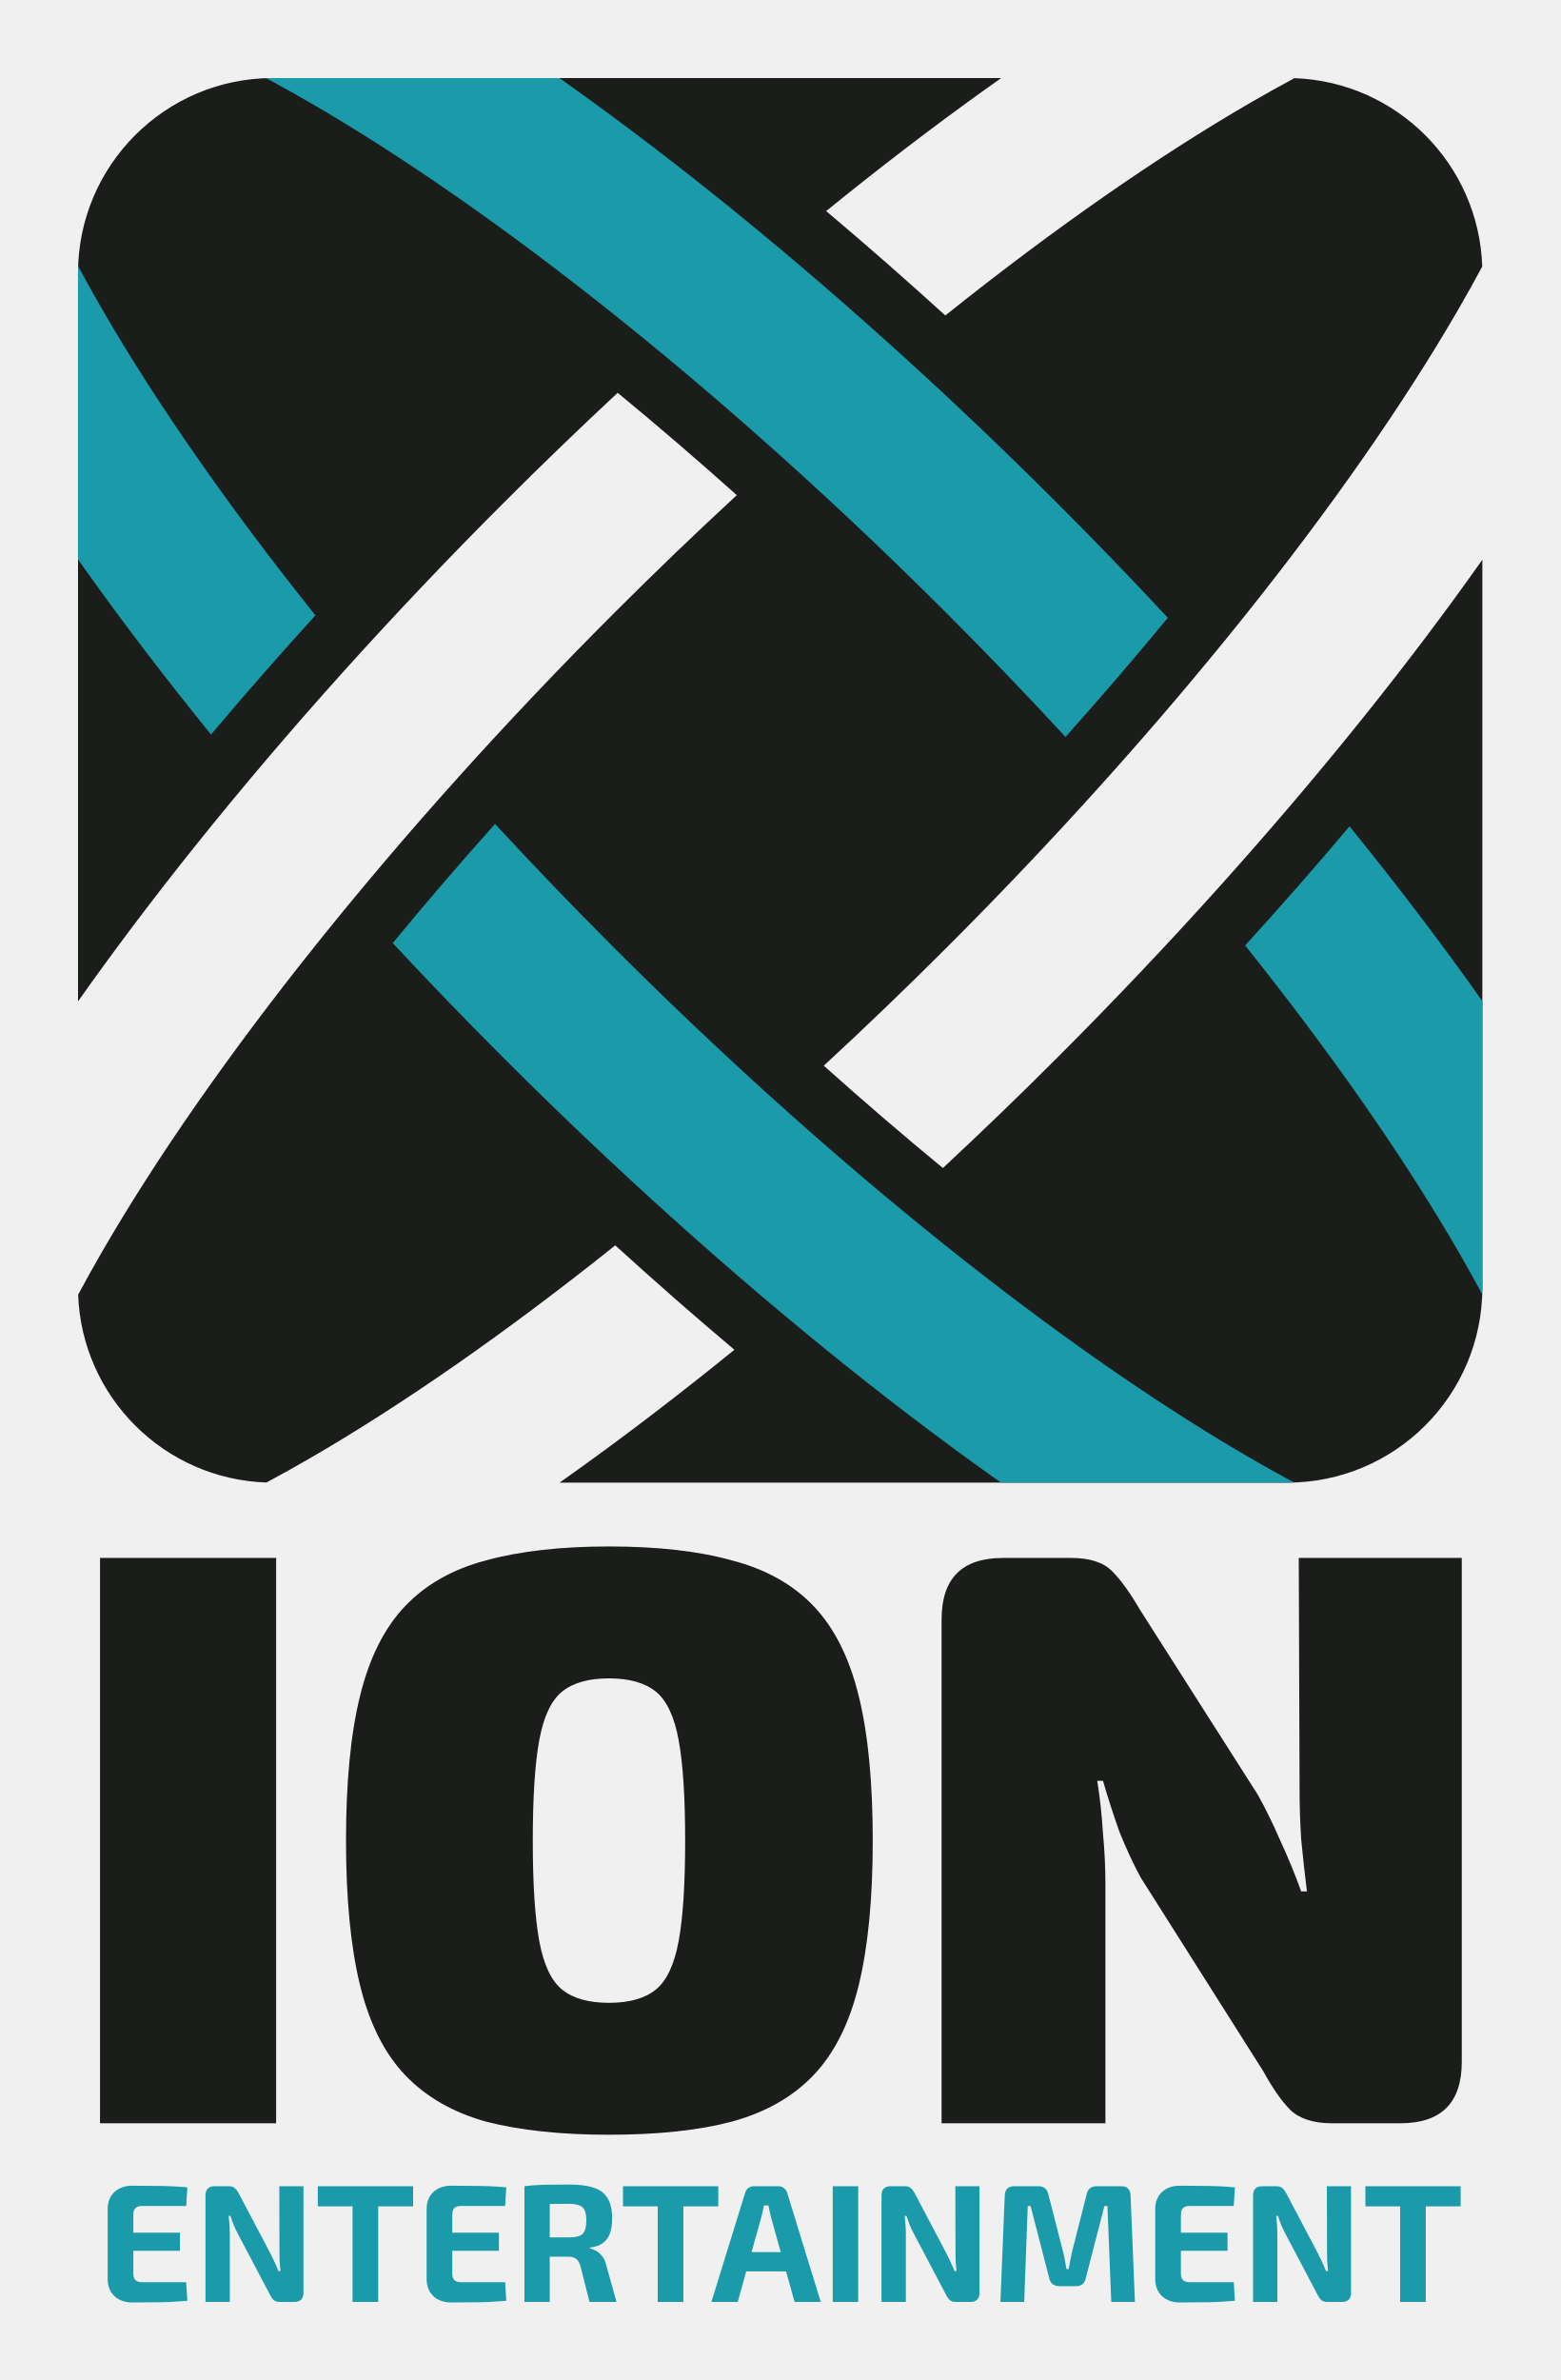
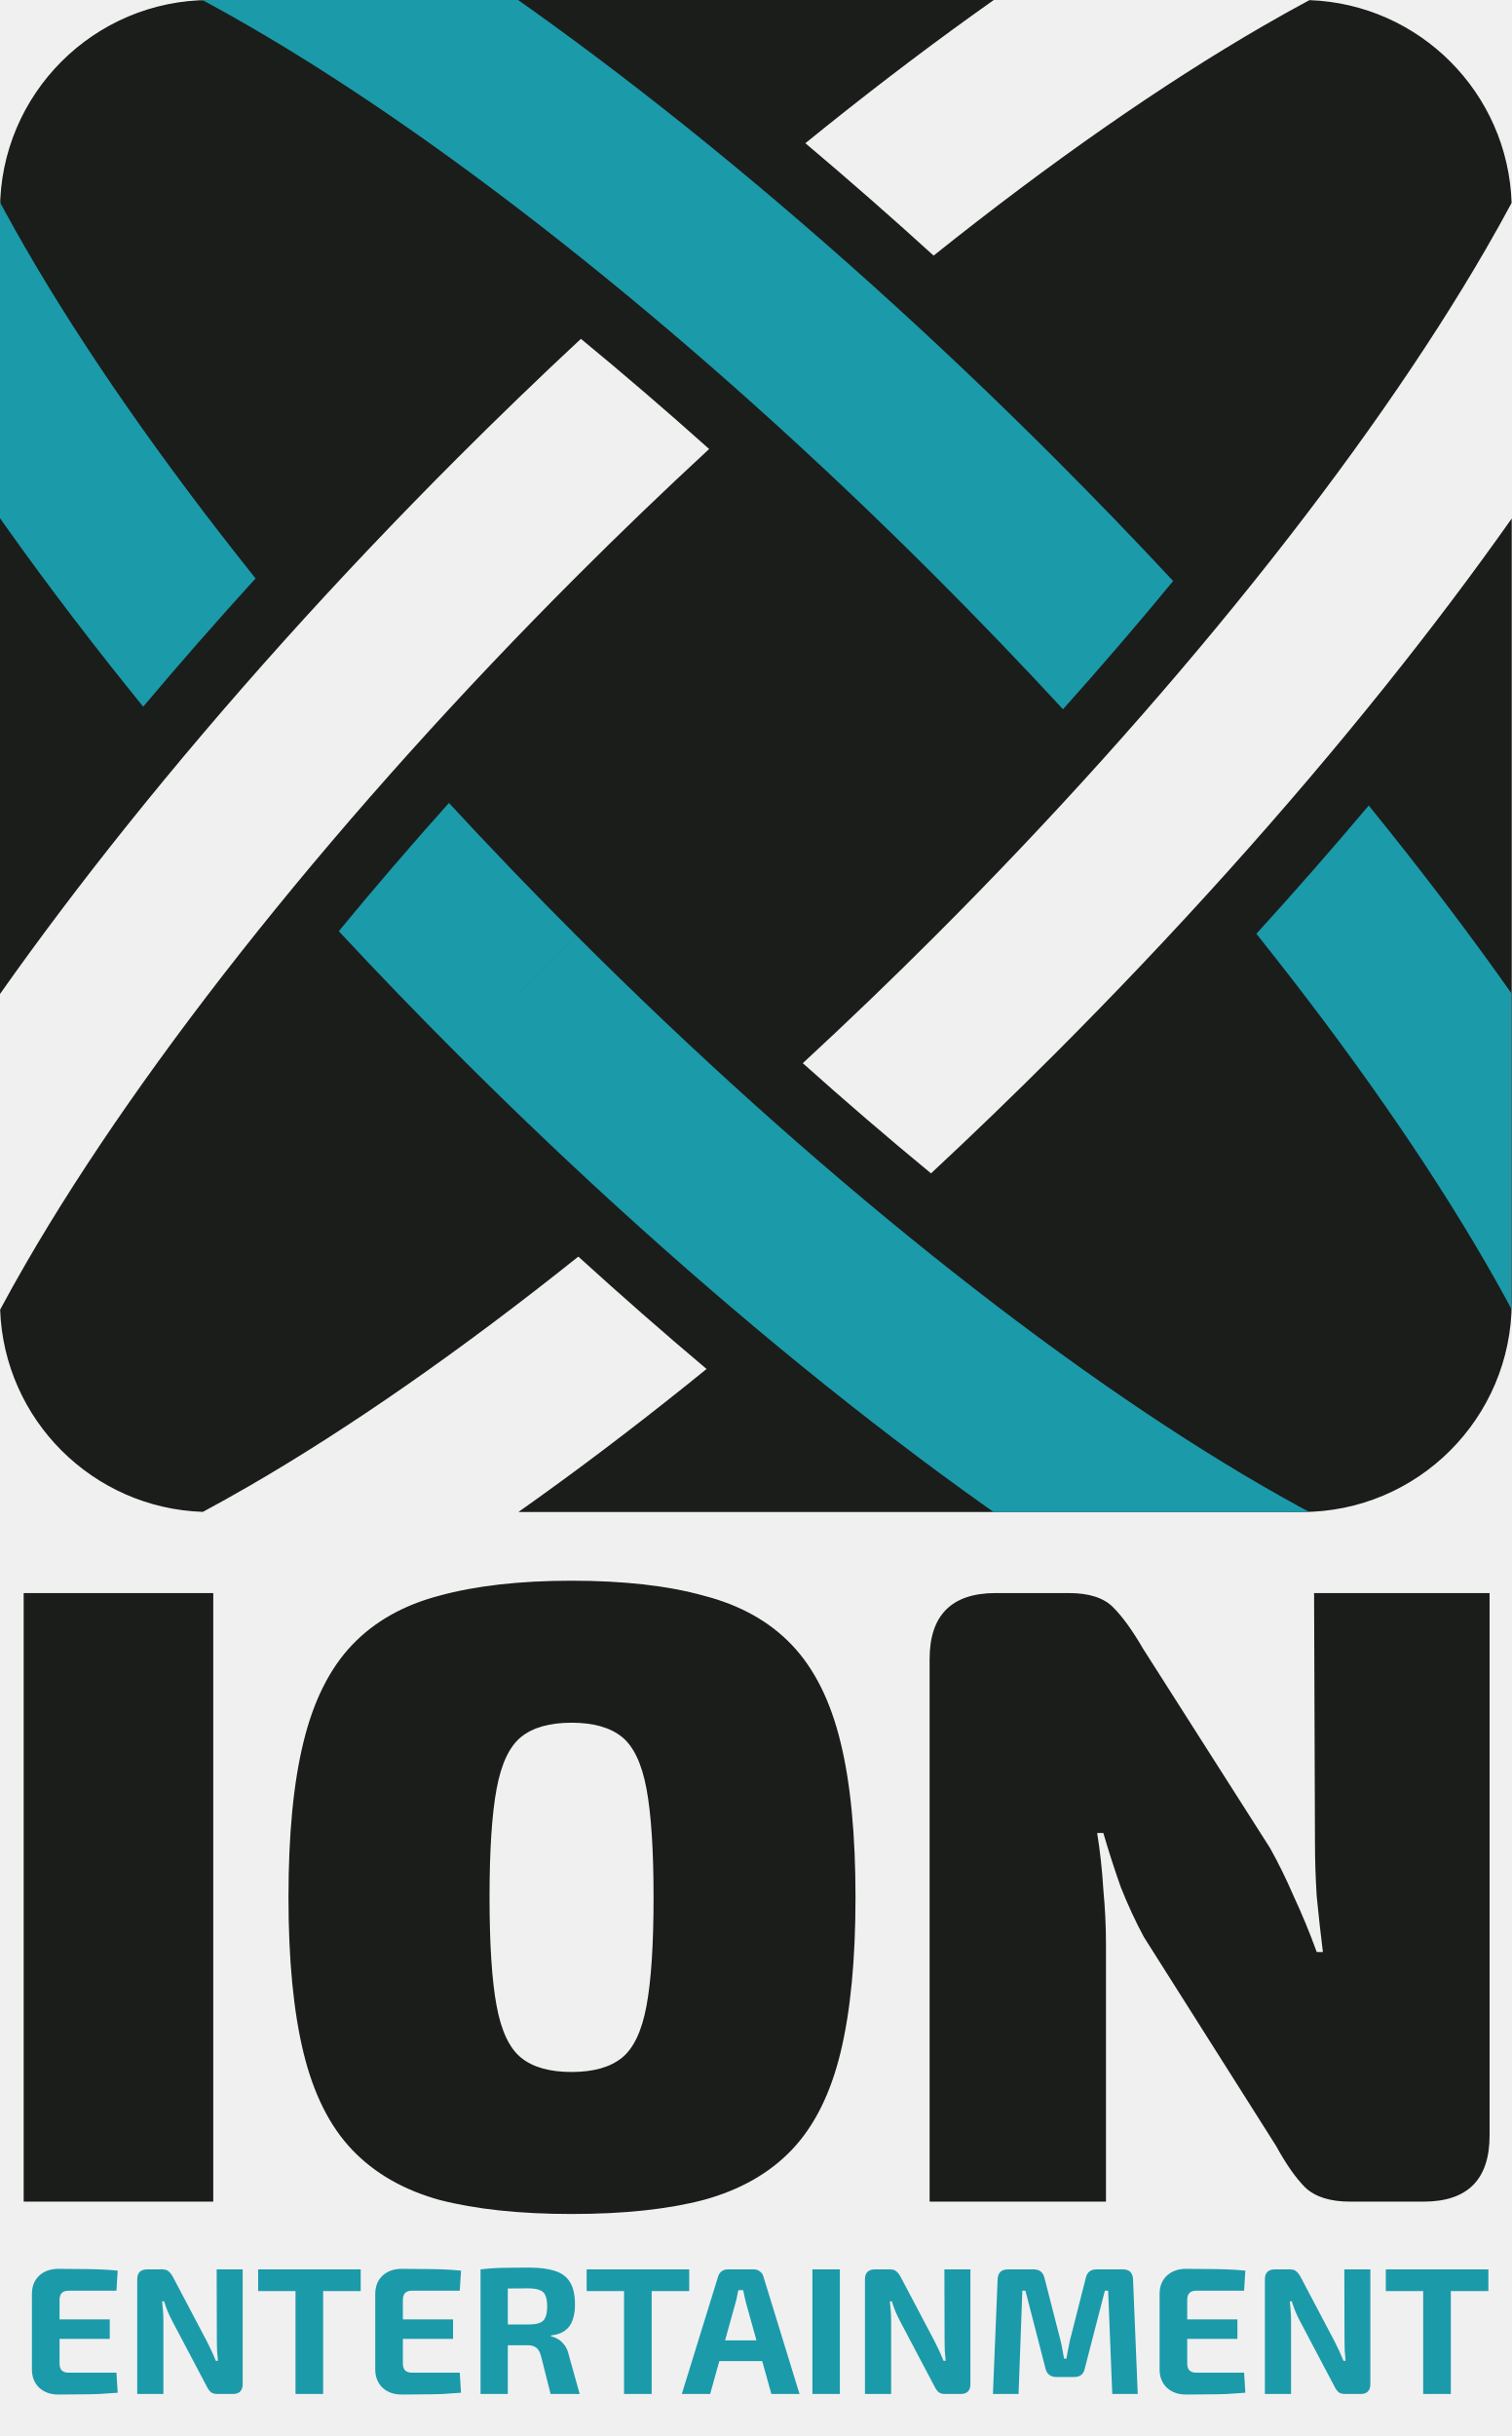
- <svg xmlns="http://www.w3.org/2000/svg" width="2000" height="3050" viewBox="0 0 2000 3050" fill="none">
-   <path d="M1283.32 100C1217.92 146.145 1150.88 196.71 1083.01 251.082C1074.99 257.503 1066.97 263.974 1058.94 270.49C1109.87 313.417 1160.89 358.114 1211.65 404.293C1351.12 292.806 1484.23 200.238 1603.34 131.277C1622.48 120.198 1641.08 109.831 1659.13 100.164C1790.16 104.866 1895.49 210.411 1899.86 341.53C1890.25 359.446 1879.96 377.908 1868.97 396.899C1799.41 517.039 1705.84 651.415 1593.07 792.197C1480.41 932.838 1351.54 1076.18 1213.86 1213.86C1161.85 1265.86 1109.04 1316.61 1055.87 1365.7C1106.77 1411.24 1157.8 1455.08 1208.56 1496.87C1257.97 1450.86 1306.99 1403.57 1355.28 1355.28C1497.76 1212.8 1631.58 1064.02 1749.16 917.237C1803.44 849.482 1853.92 782.563 1900 717.273V1650C1900 1788.07 1788.07 1900 1650 1900H717.273C782.563 1853.92 849.482 1803.44 917.237 1749.16C925.253 1742.74 933.273 1736.27 941.3 1729.75C890.287 1686.76 839.274 1642.05 788.593 1595.95C649.121 1707.44 516.014 1800.01 396.899 1868.97C377.908 1879.96 359.446 1890.25 341.53 1899.86C210.411 1895.49 104.865 1790.16 100.164 1659.12C109.83 1641.08 120.197 1622.48 131.276 1603.34C200.831 1483.2 294.4 1348.83 407.175 1208.05C519.837 1067.41 648.708 924.063 786.386 786.386C838.39 734.381 891.204 683.634 944.374 634.541C893.214 588.766 842.178 544.944 791.682 503.376C742.267 549.381 693.254 596.676 644.965 644.965C502.487 787.443 368.66 936.229 251.082 1083.01C196.71 1150.88 146.145 1217.92 100 1283.31V350C100 211.929 211.929 100 350 100H1283.32Z" fill="#1A1D1A" />
-   <mask id="mask0_7_2574" style="mask-type:alpha" maskUnits="userSpaceOnUse" x="100" y="100" width="1800" height="1800">
-     <rect x="100" y="100" width="1800" height="1800" rx="250" fill="#0A0A14" />
-   </mask>
-   <g mask="url(#mask0_7_2574)">
-     <path d="M786.385 1213.86C924.062 1351.54 1067.4 1480.41 1208.05 1593.07C1348.83 1705.84 1483.2 1799.41 1603.34 1868.97C1724.57 1939.15 1824.24 1980.75 1897.93 1996.72C1976.44 2013.74 1995.94 1996.23 1996.09 1996.09L2137.51 2137.51C2062.93 2212.08 1953.27 2213.36 1855.57 2192.19C1753.03 2169.97 1632.83 2117.14 1503.14 2042.05C1372.35 1966.33 1229.64 1866.63 1083.01 1749.16C936.228 1631.58 787.442 1497.76 644.964 1355.28L786.385 1213.86ZM1729.75 1058.94C1854.88 1213.06 1961.71 1364.36 2042.05 1503.14C2117.91 1634.16 2170.16 1753.93 2192.19 1855.57C2213.08 1952 2212.63 2062.38 2137.51 2137.51L1996.09 1996.09C1996.4 1995.77 2013.65 1976.07 1996.72 1897.93C1980.92 1825 1939.8 1725.7 1868.97 1603.34C1799.04 1482.56 1705.98 1349.3 1595.95 1211.65C1642.05 1160.97 1686.76 1109.96 1729.75 1058.94ZM634.542 1055.87C683.634 1109.04 734.381 1161.85 786.385 1213.86L644.964 1355.28C596.675 1306.99 549.38 1257.98 503.374 1208.56C545.162 1157.8 589.004 1106.77 634.542 1055.87ZM-137.265 -137.264C-62.139 -212.389 48.243 -212.838 144.673 -191.941C246.314 -169.916 366.08 -117.665 497.105 -41.808C760.197 110.508 1068.31 357.993 1355.28 644.965C1403.69 693.375 1450.97 742.387 1496.87 791.683C1455.08 842.444 1411.24 893.476 1365.7 944.37C1316.84 891.451 1266.12 838.644 1213.86 786.386C935.03 507.559 640.576 272.354 396.898 131.277C274.54 60.438 175.247 19.326 102.316 3.521C24.182 -13.41 4.474 3.839 4.156 4.157C4.011 4.304 -13.493 23.81 3.52 102.317C19.488 176.007 61.09 275.669 131.276 396.899C200.237 516.014 292.805 649.121 404.292 788.593C358.189 839.274 313.486 890.286 270.489 941.3C263.973 933.274 257.502 925.253 251.081 917.237C133.616 770.601 33.91 627.893 -41.809 497.106C-116.895 367.411 -169.721 247.216 -191.942 144.674C-213.113 46.977 -211.84 -62.689 -137.265 -137.264Z" fill="#1B9AAA" />
+ <svg xmlns="http://www.w3.org/2000/svg" width="1800" height="2900" viewBox="0 0 1800 2900" fill="none">
+   <g clip-path="url(#clip0_7_2574)">
+     <path d="M1183.31 0C1117.92 46.144 1050.88 96.709 983.007 151.081C974.991 157.502 966.97 163.972 958.943 170.489C1009.87 213.416 1060.89 258.112 1111.65 304.291C1251.12 192.804 1384.23 100.237 1503.34 31.276C1522.48 20.197 1541.08 9.83 1559.12 0.164C1690.16 4.865 1795.49 110.413 1799.86 241.535C1790.25 259.45 1779.96 277.911 1768.97 296.9C1699.41 417.04 1605.85 551.416 1493.07 692.198C1380.41 832.839 1251.54 976.182 1113.86 1113.86C1061.86 1165.86 1009.04 1216.61 955.873 1265.7C1006.77 1311.24 1057.8 1355.08 1108.56 1396.87C1157.98 1350.86 1206.99 1303.57 1255.28 1255.28C1397.76 1112.8 1531.59 964.017 1649.16 817.238C1703.44 749.484 1753.92 682.566 1800 617.277V1550C1800 1688.07 1688.07 1800 1550 1800H617.277C682.566 1753.92 749.484 1703.44 817.239 1649.16C825.255 1642.74 833.275 1636.27 841.302 1629.75C790.289 1586.76 739.276 1542.05 688.595 1495.95C549.123 1607.44 416.016 1700.01 296.901 1768.97C277.911 1779.96 259.449 1790.25 241.534 1799.86C110.413 1795.49 4.865 1690.16 0.164 1559.12C9.83 1541.08 20.197 1522.48 31.276 1503.34C100.831 1383.2 194.399 1248.83 307.175 1108.05C419.837 967.405 548.708 824.062 686.386 686.385C738.39 634.38 791.204 583.633 844.374 534.54C793.214 488.765 742.179 444.942 691.683 403.374C642.268 449.38 593.254 496.675 544.965 544.964C402.487 687.442 268.66 836.228 151.082 983.006C96.71 1050.88 46.145 1117.91 0 1183.31V250C8.24675e-06 111.929 111.929 8.24875e-06 250 0H1183.31Z" fill="#1A1D1A" />
+     <mask id="mask0_7_2574" style="mask-type:alpha" maskUnits="userSpaceOnUse" x="0" y="0" width="1800" height="1800">
+       <rect width="1800" height="1800" rx="250" fill="#0A0A14" />
+     </mask>
+     <g mask="url(#mask0_7_2574)">
+       <path d="M1629.75 958.942C1754.88 1113.06 1861.71 1264.36 1942.05 1403.14C2017.91 1534.16 2070.16 1653.93 2092.19 1755.57C2113.08 1852 2112.63 1962.38 2037.51 2037.51L2037.51 2037.51C1962.93 2112.08 1853.27 2113.36 1755.57 2092.19C1653.03 2069.97 1532.83 2017.14 1403.14 1942.05C1272.35 1866.33 1129.64 1766.63 983.008 1649.16C836.23 1531.58 687.444 1397.76 544.966 1255.28L686.387 1113.86C824.064 1251.54 967.407 1380.41 1108.05 1493.07C1248.83 1605.84 1383.21 1699.41 1503.35 1768.97C1624.58 1839.15 1724.24 1880.75 1797.93 1896.72C1876.29 1913.7 1895.87 1896.29 1896.09 1896.09C1896.4 1895.77 1913.65 1876.07 1896.72 1797.93C1880.92 1725 1839.81 1625.7 1768.97 1503.34C1699.04 1382.56 1605.98 1249.3 1495.95 1111.65C1542.05 1060.97 1586.75 1009.96 1629.75 958.942ZM534.543 955.872C583.635 1009.04 634.381 1061.85 686.385 1113.86L544.964 1255.28C496.675 1206.99 449.381 1157.98 403.375 1108.56C445.163 1057.8 489.005 1006.77 534.543 955.872ZM-237.263 -237.264C-162.137 -312.389 -51.755 -312.838 44.675 -291.941C146.316 -269.916 266.082 -217.665 397.107 -141.808C660.199 10.508 968.308 257.993 1255.28 544.965L1255.28 544.966C1303.69 593.376 1350.97 642.388 1396.87 691.683C1355.08 742.444 1311.24 793.476 1265.7 844.37C1216.84 791.451 1166.12 738.644 1113.86 686.386V686.385C835.031 407.558 540.578 172.354 296.9 31.277C174.542 -39.562 75.249 -80.674 2.318 -96.478C-75.816 -113.41 -95.523 -96.16 -95.842 -95.843L-237.263 -237.264ZM-95.844 -95.843C-95.989 -95.696 -113.492 -76.19 -96.48 2.317C-80.511 76.007 -38.91 175.669 31.276 296.899C100.238 416.014 192.805 549.121 304.293 688.594C258.19 739.275 213.487 790.287 170.49 841.301C163.973 833.274 157.502 825.253 151.081 817.237C33.616 670.601 -66.09 527.893 -141.809 397.106C-216.896 267.411 -269.721 147.216 -291.942 44.674C-313.113 -53.023 -311.84 -162.689 -237.265 -237.264L-95.844 -95.843Z" fill="#1B9AAA" />
+     </g>
+     <path d="M69.618 2701C77.645 2701 85.743 2701.08 93.913 2701.22C102.083 2701.22 110.11 2701.36 117.993 2701.65C125.876 2701.94 133.258 2702.44 140.138 2703.15L138.633 2727.02H81.658C78.075 2727.02 75.351 2727.95 73.488 2729.81C71.768 2731.68 70.908 2734.4 70.908 2737.98V2813.66C70.908 2817.25 71.768 2819.97 73.488 2821.83C75.351 2823.7 78.075 2824.63 81.658 2824.63H138.633L140.138 2848.49C133.258 2849.07 125.876 2849.57 117.993 2850C110.11 2850.29 102.083 2850.43 93.913 2850.43C85.743 2850.57 77.645 2850.65 69.618 2850.65C60.158 2850.65 52.49 2847.92 46.613 2842.47C40.88 2836.88 38.013 2829.65 38.013 2820.76V2730.89C38.013 2721.86 40.88 2714.62 46.613 2709.17C52.49 2703.73 60.158 2701 69.618 2701ZM41.883 2761.2H130.678V2784.42H41.883V2761.2ZM288.945 2701.65V2838.17C288.945 2846.06 285.003 2850 277.12 2850H259.06C255.476 2850 252.753 2849.21 250.89 2847.63C249.026 2845.91 247.306 2843.41 245.73 2840.11L204.665 2762.28C202.945 2758.98 201.225 2755.33 199.505 2751.31C197.928 2747.3 196.566 2743.43 195.42 2739.7H193.055C193.485 2743.57 193.843 2747.52 194.13 2751.53C194.416 2755.4 194.56 2759.27 194.56 2763.14V2850H163.385V2713.47C163.385 2705.59 167.398 2701.65 175.425 2701.65H193.27C196.71 2701.65 199.29 2702.51 201.01 2704.23C202.873 2705.81 204.665 2708.24 206.385 2711.54L246.16 2787C247.88 2790.3 249.671 2793.96 251.535 2797.97C253.398 2801.98 255.19 2806.14 256.91 2810.44H259.49C259.06 2806.14 258.701 2801.98 258.415 2797.97C258.271 2793.81 258.2 2789.73 258.2 2785.71L257.985 2701.65H288.945ZM384.766 2701.65V2850H351.871V2701.65H384.766ZM429.486 2701.65V2727.45H307.366V2701.65H429.486ZM478.412 2701C486.439 2701 494.537 2701.08 502.707 2701.22C510.877 2701.22 518.904 2701.36 526.787 2701.65C534.67 2701.94 542.052 2702.44 548.932 2703.15L547.427 2727.02H490.452C486.869 2727.02 484.145 2727.95 482.282 2729.81C480.562 2731.68 479.702 2734.4 479.702 2737.98V2813.66C479.702 2817.25 480.562 2819.97 482.282 2821.83C484.145 2823.7 486.869 2824.63 490.452 2824.63H547.427L548.932 2848.49C542.052 2849.07 534.67 2849.57 526.787 2850C518.904 2850.29 510.877 2850.43 502.707 2850.43C494.537 2850.57 486.439 2850.65 478.412 2850.65C468.952 2850.65 461.284 2847.92 455.407 2842.47C449.674 2836.88 446.807 2829.65 446.807 2820.76V2730.89C446.807 2721.86 449.674 2714.62 455.407 2709.17C461.284 2703.73 468.952 2701 478.412 2701ZM450.677 2761.2H539.472V2784.42H450.677V2761.2ZM629.369 2699.5C642.412 2699.5 652.947 2700.86 660.974 2703.58C669.144 2706.16 675.092 2710.68 678.819 2717.13C682.689 2723.44 684.624 2732.25 684.624 2743.57C684.624 2750.45 683.692 2756.55 681.829 2761.85C680.109 2767.01 677.17 2771.17 673.014 2774.32C668.857 2777.47 663.195 2779.48 656.029 2780.34V2781.41C658.609 2781.84 661.26 2782.85 663.984 2784.42C666.85 2786 669.502 2788.37 671.939 2791.52C674.375 2794.53 676.167 2798.61 677.314 2803.77L690.214 2850H655.599L644.204 2804.85C642.914 2799.98 640.979 2796.61 638.399 2794.75C635.962 2792.88 632.522 2791.95 628.079 2791.95C618.332 2791.95 610.09 2791.95 603.354 2791.95C596.76 2791.81 591.17 2791.66 586.584 2791.52C582.14 2791.38 578.127 2791.23 574.544 2791.09L575.189 2767.22H628.724C634.457 2767.22 638.972 2766.65 642.269 2765.5C645.709 2764.21 648.074 2761.99 649.364 2758.84C650.797 2755.69 651.514 2751.31 651.514 2745.72C651.514 2739.99 650.797 2735.62 649.364 2732.61C648.074 2729.46 645.709 2727.31 642.269 2726.16C638.972 2724.87 634.457 2724.22 628.724 2724.22C615.25 2724.22 603.855 2724.3 594.539 2724.44C585.222 2724.58 578.844 2724.8 575.404 2725.08L572.179 2701.65C578.199 2700.93 583.86 2700.43 589.164 2700.14C594.467 2699.86 600.272 2699.71 606.579 2699.71C612.885 2699.57 620.482 2699.5 629.369 2699.5ZM604.644 2701.65V2850H572.179V2701.65H604.644ZM775.923 2701.65V2850H743.028V2701.65H775.923ZM820.643 2701.65V2727.45H698.523V2701.65H820.643ZM897.601 2701.65C900.325 2701.65 902.69 2702.44 904.696 2704.01C906.846 2705.59 908.28 2707.67 908.996 2710.25L951.996 2850H918.456L888.141 2740.99C887.568 2738.56 886.995 2736.12 886.421 2733.68C885.848 2731.1 885.346 2728.67 884.916 2726.37H879.111C878.681 2728.67 878.18 2731.1 877.606 2733.68C877.176 2736.12 876.603 2738.56 875.886 2740.99L845.571 2850H811.816L855.031 2710.25C855.748 2707.67 857.11 2705.59 859.116 2704.01C861.266 2702.44 863.703 2701.65 866.426 2701.65H897.601ZM920.391 2786.14V2810.87H843.421V2786.14H920.391ZM1000.01 2701.65V2850H967.33V2701.65H1000.01ZM1155.45 2701.65V2838.17C1155.45 2846.06 1151.51 2850 1143.63 2850H1125.57C1121.99 2850 1119.26 2849.21 1117.4 2847.63C1115.54 2845.91 1113.82 2843.41 1112.24 2840.11L1071.17 2762.28C1069.45 2758.98 1067.73 2755.33 1066.01 2751.31C1064.44 2747.3 1063.08 2743.43 1061.93 2739.7H1059.56C1059.99 2743.57 1060.35 2747.52 1060.64 2751.53C1060.93 2755.4 1061.07 2759.27 1061.07 2763.14V2850H1029.89V2713.47C1029.89 2705.59 1033.91 2701.65 1041.93 2701.65H1059.78C1063.22 2701.65 1065.8 2702.51 1067.52 2704.23C1069.38 2705.81 1071.17 2708.24 1072.89 2711.54L1112.67 2787C1114.39 2790.3 1116.18 2793.96 1118.04 2797.97C1119.91 2801.98 1121.7 2806.14 1123.42 2810.44H1126C1125.57 2806.14 1125.21 2801.98 1124.92 2797.97C1124.78 2793.81 1124.71 2789.73 1124.71 2785.71L1124.49 2701.65H1155.45ZM1337.06 2701.65C1344.8 2701.65 1348.81 2705.66 1349.1 2713.69L1354.69 2850H1324.37L1319.43 2727.02H1315.56L1291.69 2819.47C1290.4 2826.35 1286.1 2829.79 1278.79 2829.79H1258.15C1250.84 2829.79 1246.4 2826.35 1244.82 2819.47L1220.96 2727.02H1217.3L1212.79 2850H1182.26L1187.85 2713.69C1188.14 2705.66 1192.22 2701.65 1200.1 2701.65H1230.85C1237.87 2701.65 1242.17 2705.16 1243.75 2712.18L1262.88 2786.79C1263.74 2790.23 1264.46 2793.74 1265.03 2797.32C1265.61 2800.76 1266.25 2804.28 1266.97 2807.86H1269.76C1270.48 2804.28 1271.13 2800.76 1271.7 2797.32C1272.42 2793.74 1273.13 2790.16 1273.85 2786.57L1292.77 2712.18C1294.2 2705.16 1298.5 2701.65 1305.67 2701.65H1337.06ZM1412.32 2701C1420.34 2701 1428.44 2701.08 1436.61 2701.22C1444.78 2701.22 1452.81 2701.36 1460.69 2701.65C1468.58 2701.94 1475.96 2702.44 1482.84 2703.15L1481.33 2727.02H1424.36C1420.77 2727.02 1418.05 2727.95 1416.19 2729.81C1414.47 2731.68 1413.61 2734.4 1413.61 2737.98V2813.66C1413.61 2817.25 1414.47 2819.97 1416.19 2821.83C1418.05 2823.7 1420.77 2824.63 1424.36 2824.63H1481.33L1482.84 2848.49C1475.96 2849.07 1468.58 2849.57 1460.69 2850C1452.81 2850.29 1444.78 2850.43 1436.61 2850.43C1428.44 2850.57 1420.34 2850.65 1412.32 2850.65C1402.86 2850.65 1395.19 2847.92 1389.31 2842.47C1383.58 2836.88 1380.71 2829.65 1380.71 2820.76V2730.89C1380.71 2721.86 1383.58 2714.62 1389.31 2709.17C1395.19 2703.73 1402.86 2701 1412.32 2701ZM1384.58 2761.2H1473.38V2784.42H1384.58V2761.2ZM1631.65 2701.65V2838.17C1631.65 2846.06 1627.7 2850 1619.82 2850H1601.76C1598.18 2850 1595.45 2849.21 1593.59 2847.63C1591.73 2845.91 1590.01 2843.41 1588.43 2840.11L1547.37 2762.28C1545.65 2758.98 1543.93 2755.33 1542.21 2751.31C1540.63 2747.3 1539.27 2743.43 1538.12 2739.7H1535.76C1536.19 2743.57 1536.54 2747.52 1536.83 2751.53C1537.12 2755.4 1537.26 2759.27 1537.26 2763.14V2850H1506.09V2713.47C1506.09 2705.59 1510.1 2701.65 1518.12 2701.65H1535.97C1539.41 2701.65 1541.99 2702.51 1543.71 2704.23C1545.57 2705.81 1547.37 2708.24 1549.09 2711.54L1588.86 2787C1590.58 2790.3 1592.37 2793.96 1594.24 2797.97C1596.1 2801.98 1597.89 2806.14 1599.61 2810.44H1602.19C1601.76 2806.14 1601.4 2801.98 1601.12 2797.97C1600.97 2793.81 1600.9 2789.73 1600.9 2785.71L1600.69 2701.65H1631.65ZM1727.47 2701.65V2850H1694.57V2701.65H1727.47ZM1772.19 2701.65V2727.45H1650.07V2701.65H1772.19Z" fill="#1B9AAA" />
+     <path d="M253.934 1896.5V2621H28.184V1896.5H253.934ZM680.538 1881.8C742.838 1881.8 795.338 1887.75 838.038 1899.65C881.438 1910.85 916.438 1930.45 943.038 1958.45C969.638 1986.45 988.888 2024.95 1000.79 2073.95C1012.69 2122.25 1018.64 2183.85 1018.64 2258.75C1018.64 2332.95 1012.69 2394.55 1000.79 2443.55C988.888 2492.55 969.638 2531.05 943.038 2559.05C916.438 2587.05 881.438 2607 838.038 2618.9C795.338 2630.1 742.838 2635.7 680.538 2635.7C618.938 2635.7 566.438 2630.1 523.038 2618.9C480.338 2607 445.688 2587.05 419.088 2559.05C392.488 2531.05 373.238 2492.55 361.338 2443.55C349.438 2394.55 343.488 2332.95 343.488 2258.75C343.488 2183.85 349.438 2122.25 361.338 2073.95C373.238 2024.95 392.488 1986.45 419.088 1958.45C445.688 1930.45 480.338 1910.85 523.038 1899.65C566.438 1887.75 618.938 1881.8 680.538 1881.8ZM680.538 2050.85C654.638 2050.85 634.688 2056.45 620.688 2067.65C606.688 2078.85 596.888 2099.5 591.288 2129.6C585.688 2159.7 582.888 2202.75 582.888 2258.75C582.888 2314.75 585.688 2357.8 591.288 2387.9C596.888 2418 606.688 2438.65 620.688 2449.85C634.688 2461.05 654.638 2466.65 680.538 2466.65C706.438 2466.65 726.388 2461.05 740.388 2449.85C754.388 2438.65 764.188 2418 769.788 2387.9C775.388 2357.8 778.188 2314.75 778.188 2258.75C778.188 2202.75 775.388 2159.7 769.788 2129.6C764.188 2099.5 754.388 2078.85 740.388 2067.65C726.388 2056.45 706.438 2050.85 680.538 2050.85ZM1773.62 1896.5V2542.25C1773.62 2594.75 1747.37 2621 1694.87 2621H1607.72C1583.92 2621 1566.07 2615.4 1554.17 2604.2C1542.97 2593 1531.42 2576.55 1519.52 2554.85L1362.02 2306C1352.22 2287.8 1343.12 2268.2 1334.72 2247.2C1327.02 2225.5 1320.02 2203.8 1313.72 2182.1H1306.37C1309.87 2203.8 1312.32 2226.2 1313.72 2249.3C1315.82 2271.7 1316.87 2293.4 1316.87 2314.4V2621H1106.87V1975.25C1106.87 1922.75 1133.12 1896.5 1185.62 1896.5H1272.77C1296.57 1896.5 1314.07 1902.1 1325.27 1913.3C1336.47 1924.5 1348.37 1940.95 1360.97 1962.65L1512.17 2199.95C1521.97 2217.45 1531.42 2236.7 1540.52 2257.7C1550.32 2278.7 1559.42 2300.75 1567.82 2323.85H1575.17C1572.37 2301.45 1569.92 2279.4 1567.82 2257.7C1566.42 2236 1565.72 2214.3 1565.72 2192.6L1564.67 1896.5H1773.62Z" fill="#1A1D1A" />
  </g>
-   <path d="M169.618 2801C177.645 2801 185.743 2801.08 193.913 2801.22C202.083 2801.22 210.11 2801.36 217.993 2801.65C225.876 2801.94 233.258 2802.44 240.138 2803.15L238.633 2827.02H181.658C178.075 2827.02 175.351 2827.95 173.488 2829.81C171.768 2831.68 170.908 2834.4 170.908 2837.98V2913.66C170.908 2917.25 171.768 2919.97 173.488 2921.83C175.351 2923.7 178.075 2924.63 181.658 2924.63H238.633L240.138 2948.49C233.258 2949.07 225.876 2949.57 217.993 2950C210.11 2950.29 202.083 2950.43 193.913 2950.43C185.743 2950.57 177.645 2950.65 169.618 2950.65C160.158 2950.65 152.49 2947.92 146.613 2942.47C140.88 2936.88 138.013 2929.65 138.013 2920.76V2830.89C138.013 2821.86 140.88 2814.62 146.613 2809.17C152.49 2803.73 160.158 2801 169.618 2801ZM141.883 2861.2H230.678V2884.42H141.883V2861.2ZM388.945 2801.65V2938.17C388.945 2946.06 385.003 2950 377.12 2950H359.06C355.476 2950 352.753 2949.21 350.89 2947.63C349.026 2945.91 347.306 2943.41 345.73 2940.11L304.665 2862.28C302.945 2858.98 301.225 2855.33 299.505 2851.31C297.928 2847.3 296.566 2843.43 295.42 2839.7H293.055C293.485 2843.57 293.843 2847.52 294.13 2851.53C294.416 2855.4 294.56 2859.27 294.56 2863.14V2950H263.385V2813.47C263.385 2805.59 267.398 2801.65 275.425 2801.65H293.27C296.71 2801.65 299.29 2802.51 301.01 2804.23C302.873 2805.81 304.665 2808.24 306.385 2811.54L346.16 2887C347.88 2890.3 349.671 2893.96 351.535 2897.97C353.398 2901.98 355.19 2906.14 356.91 2910.44H359.49C359.06 2906.14 358.701 2901.98 358.415 2897.97C358.271 2893.81 358.2 2889.73 358.2 2885.71L357.985 2801.65H388.945ZM484.766 2801.65V2950H451.871V2801.65H484.766ZM529.486 2801.65V2827.45H407.366V2801.65H529.486ZM578.412 2801C586.439 2801 594.537 2801.08 602.707 2801.22C610.877 2801.22 618.904 2801.36 626.787 2801.65C634.67 2801.94 642.052 2802.44 648.932 2803.15L647.427 2827.02H590.452C586.869 2827.02 584.145 2827.95 582.282 2829.81C580.562 2831.68 579.702 2834.4 579.702 2837.98V2913.66C579.702 2917.25 580.562 2919.97 582.282 2921.83C584.145 2923.7 586.869 2924.63 590.452 2924.63H647.427L648.932 2948.49C642.052 2949.07 634.67 2949.57 626.787 2950C618.904 2950.29 610.877 2950.43 602.707 2950.43C594.537 2950.57 586.439 2950.65 578.412 2950.65C568.952 2950.65 561.284 2947.92 555.407 2942.47C549.674 2936.88 546.807 2929.65 546.807 2920.76V2830.89C546.807 2821.86 549.674 2814.62 555.407 2809.17C561.284 2803.73 568.952 2801 578.412 2801ZM550.677 2861.2H639.472V2884.42H550.677V2861.2ZM729.369 2799.5C742.412 2799.5 752.947 2800.86 760.974 2803.58C769.144 2806.16 775.092 2810.68 778.819 2817.13C782.689 2823.44 784.624 2832.25 784.624 2843.57C784.624 2850.45 783.692 2856.55 781.829 2861.85C780.109 2867.01 777.17 2871.17 773.014 2874.32C768.857 2877.47 763.195 2879.48 756.029 2880.34V2881.41C758.609 2881.84 761.26 2882.85 763.984 2884.42C766.85 2886 769.502 2888.37 771.939 2891.52C774.375 2894.53 776.167 2898.61 777.314 2903.77L790.214 2950H755.599L744.204 2904.85C742.914 2899.98 740.979 2896.61 738.399 2894.75C735.962 2892.88 732.522 2891.95 728.079 2891.95C718.332 2891.95 710.09 2891.95 703.354 2891.95C696.76 2891.81 691.17 2891.66 686.584 2891.52C682.14 2891.38 678.127 2891.23 674.544 2891.09L675.189 2867.22H728.724C734.457 2867.22 738.972 2866.65 742.269 2865.5C745.709 2864.21 748.074 2861.99 749.364 2858.84C750.797 2855.69 751.514 2851.31 751.514 2845.72C751.514 2839.99 750.797 2835.62 749.364 2832.61C748.074 2829.46 745.709 2827.31 742.269 2826.16C738.972 2824.87 734.457 2824.22 728.724 2824.22C715.25 2824.22 703.855 2824.3 694.539 2824.44C685.222 2824.58 678.844 2824.8 675.404 2825.08L672.179 2801.65C678.199 2800.93 683.86 2800.43 689.164 2800.14C694.467 2799.86 700.272 2799.71 706.579 2799.71C712.885 2799.57 720.482 2799.5 729.369 2799.5ZM704.644 2801.65V2950H672.179V2801.65H704.644ZM875.923 2801.65V2950H843.028V2801.65H875.923ZM920.643 2801.65V2827.45H798.523V2801.65H920.643ZM997.601 2801.65C1000.32 2801.65 1002.69 2802.44 1004.7 2804.01C1006.85 2805.59 1008.28 2807.67 1009 2810.25L1052 2950H1018.46L988.141 2840.99C987.568 2838.56 986.995 2836.12 986.421 2833.68C985.848 2831.1 985.346 2828.67 984.916 2826.37H979.111C978.681 2828.67 978.18 2831.1 977.606 2833.68C977.176 2836.12 976.603 2838.56 975.886 2840.99L945.571 2950H911.816L955.031 2810.25C955.748 2807.67 957.11 2805.59 959.116 2804.01C961.266 2802.44 963.703 2801.65 966.426 2801.65H997.601ZM1020.39 2886.14V2910.87H943.421V2886.14H1020.39ZM1100.01 2801.65V2950H1067.33V2801.65H1100.01ZM1255.45 2801.65V2938.17C1255.45 2946.06 1251.51 2950 1243.63 2950H1225.57C1221.99 2950 1219.26 2949.21 1217.4 2947.63C1215.54 2945.91 1213.82 2943.41 1212.24 2940.11L1171.17 2862.28C1169.45 2858.98 1167.73 2855.33 1166.01 2851.31C1164.44 2847.3 1163.08 2843.43 1161.93 2839.7H1159.56C1159.99 2843.57 1160.35 2847.52 1160.64 2851.53C1160.93 2855.4 1161.07 2859.27 1161.07 2863.14V2950H1129.89V2813.47C1129.89 2805.59 1133.91 2801.65 1141.93 2801.65H1159.78C1163.22 2801.65 1165.8 2802.51 1167.52 2804.23C1169.38 2805.81 1171.17 2808.24 1172.89 2811.54L1212.67 2887C1214.39 2890.3 1216.18 2893.96 1218.04 2897.97C1219.91 2901.98 1221.7 2906.14 1223.42 2910.44H1226C1225.57 2906.14 1225.21 2901.98 1224.92 2897.97C1224.78 2893.81 1224.71 2889.73 1224.71 2885.71L1224.49 2801.65H1255.45ZM1437.06 2801.65C1444.8 2801.65 1448.81 2805.66 1449.1 2813.69L1454.69 2950H1424.37L1419.43 2827.02H1415.56L1391.69 2919.47C1390.4 2926.35 1386.1 2929.79 1378.79 2929.79H1358.15C1350.84 2929.79 1346.4 2926.35 1344.82 2919.47L1320.96 2827.02H1317.3L1312.79 2950H1282.26L1287.85 2813.69C1288.14 2805.66 1292.22 2801.65 1300.1 2801.65H1330.85C1337.87 2801.65 1342.17 2805.16 1343.75 2812.18L1362.88 2886.79C1363.74 2890.23 1364.46 2893.74 1365.03 2897.32C1365.61 2900.76 1366.25 2904.28 1366.97 2907.86H1369.76C1370.48 2904.28 1371.13 2900.76 1371.7 2897.32C1372.42 2893.74 1373.13 2890.16 1373.85 2886.57L1392.77 2812.18C1394.2 2805.16 1398.5 2801.65 1405.67 2801.65H1437.06ZM1512.32 2801C1520.34 2801 1528.44 2801.08 1536.61 2801.22C1544.78 2801.22 1552.81 2801.36 1560.69 2801.65C1568.58 2801.94 1575.96 2802.44 1582.84 2803.15L1581.33 2827.02H1524.36C1520.77 2827.02 1518.05 2827.95 1516.19 2829.81C1514.47 2831.68 1513.61 2834.4 1513.61 2837.98V2913.66C1513.61 2917.25 1514.47 2919.97 1516.19 2921.83C1518.05 2923.7 1520.77 2924.63 1524.36 2924.63H1581.33L1582.84 2948.49C1575.96 2949.07 1568.58 2949.57 1560.69 2950C1552.81 2950.29 1544.78 2950.43 1536.61 2950.43C1528.44 2950.57 1520.34 2950.65 1512.32 2950.65C1502.86 2950.65 1495.19 2947.92 1489.31 2942.47C1483.58 2936.88 1480.71 2929.65 1480.71 2920.76V2830.89C1480.71 2821.86 1483.58 2814.62 1489.31 2809.17C1495.19 2803.73 1502.86 2801 1512.32 2801ZM1484.58 2861.2H1573.38V2884.42H1484.58V2861.2ZM1731.65 2801.65V2938.17C1731.65 2946.06 1727.7 2950 1719.82 2950H1701.76C1698.18 2950 1695.45 2949.21 1693.59 2947.63C1691.73 2945.91 1690.01 2943.41 1688.43 2940.11L1647.37 2862.28C1645.65 2858.98 1643.93 2855.33 1642.21 2851.31C1640.63 2847.3 1639.27 2843.43 1638.12 2839.7H1635.76C1636.19 2843.57 1636.54 2847.52 1636.83 2851.53C1637.12 2855.4 1637.26 2859.27 1637.26 2863.14V2950H1606.09V2813.47C1606.09 2805.59 1610.1 2801.65 1618.12 2801.65H1635.97C1639.41 2801.65 1641.99 2802.51 1643.71 2804.23C1645.57 2805.81 1647.37 2808.24 1649.09 2811.54L1688.86 2887C1690.58 2890.3 1692.37 2893.96 1694.24 2897.97C1696.1 2901.98 1697.89 2906.14 1699.61 2910.44H1702.19C1701.76 2906.14 1701.4 2901.98 1701.12 2897.97C1700.97 2893.81 1700.9 2889.73 1700.9 2885.71L1700.69 2801.65H1731.65ZM1827.47 2801.65V2950H1794.57V2801.65H1827.47ZM1872.19 2801.65V2827.45H1750.07V2801.65H1872.19Z" fill="#1B9AAA" />
-   <path d="M353.934 1996.5V2721H128.184V1996.5H353.934ZM780.538 1981.8C842.838 1981.8 895.338 1987.75 938.038 1999.65C981.438 2010.85 1016.44 2030.45 1043.04 2058.45C1069.64 2086.45 1088.89 2124.95 1100.79 2173.95C1112.69 2222.25 1118.64 2283.85 1118.64 2358.75C1118.64 2432.95 1112.69 2494.55 1100.79 2543.55C1088.89 2592.55 1069.64 2631.05 1043.04 2659.05C1016.44 2687.05 981.438 2707 938.038 2718.9C895.338 2730.1 842.838 2735.7 780.538 2735.7C718.938 2735.7 666.438 2730.1 623.038 2718.9C580.338 2707 545.688 2687.05 519.088 2659.05C492.488 2631.05 473.238 2592.55 461.338 2543.55C449.438 2494.55 443.488 2432.95 443.488 2358.75C443.488 2283.85 449.438 2222.25 461.338 2173.95C473.238 2124.95 492.488 2086.45 519.088 2058.45C545.688 2030.45 580.338 2010.85 623.038 1999.65C666.438 1987.75 718.938 1981.8 780.538 1981.8ZM780.538 2150.85C754.638 2150.85 734.688 2156.45 720.688 2167.65C706.688 2178.85 696.888 2199.5 691.288 2229.6C685.688 2259.7 682.888 2302.75 682.888 2358.75C682.888 2414.75 685.688 2457.8 691.288 2487.9C696.888 2518 706.688 2538.65 720.688 2549.85C734.688 2561.05 754.638 2566.65 780.538 2566.65C806.438 2566.65 826.388 2561.05 840.388 2549.85C854.388 2538.65 864.188 2518 869.788 2487.9C875.388 2457.8 878.188 2414.75 878.188 2358.75C878.188 2302.75 875.388 2259.7 869.788 2229.6C864.188 2199.5 854.388 2178.85 840.388 2167.65C826.388 2156.45 806.438 2150.85 780.538 2150.85ZM1873.62 1996.5V2642.25C1873.62 2694.75 1847.37 2721 1794.87 2721H1707.72C1683.92 2721 1666.07 2715.4 1654.17 2704.2C1642.97 2693 1631.42 2676.55 1619.52 2654.85L1462.02 2406C1452.22 2387.8 1443.12 2368.2 1434.72 2347.2C1427.02 2325.5 1420.02 2303.8 1413.72 2282.1H1406.37C1409.87 2303.8 1412.32 2326.2 1413.72 2349.3C1415.82 2371.7 1416.87 2393.4 1416.87 2414.4V2721H1206.87V2075.25C1206.87 2022.75 1233.12 1996.5 1285.62 1996.5H1372.77C1396.57 1996.5 1414.07 2002.1 1425.27 2013.3C1436.47 2024.5 1448.37 2040.95 1460.97 2062.65L1612.17 2299.95C1621.97 2317.45 1631.42 2336.7 1640.52 2357.7C1650.32 2378.7 1659.42 2400.75 1667.82 2423.85H1675.17C1672.37 2401.45 1669.92 2379.4 1667.82 2357.7C1666.42 2336 1665.72 2314.3 1665.72 2292.6L1664.67 1996.5H1873.62Z" fill="#1A1D1A" />
+   <defs>
+     <clipPath id="clip0_7_2574">
+       <rect width="1800" height="2900" fill="white" />
+     </clipPath>
+   </defs>
</svg>
